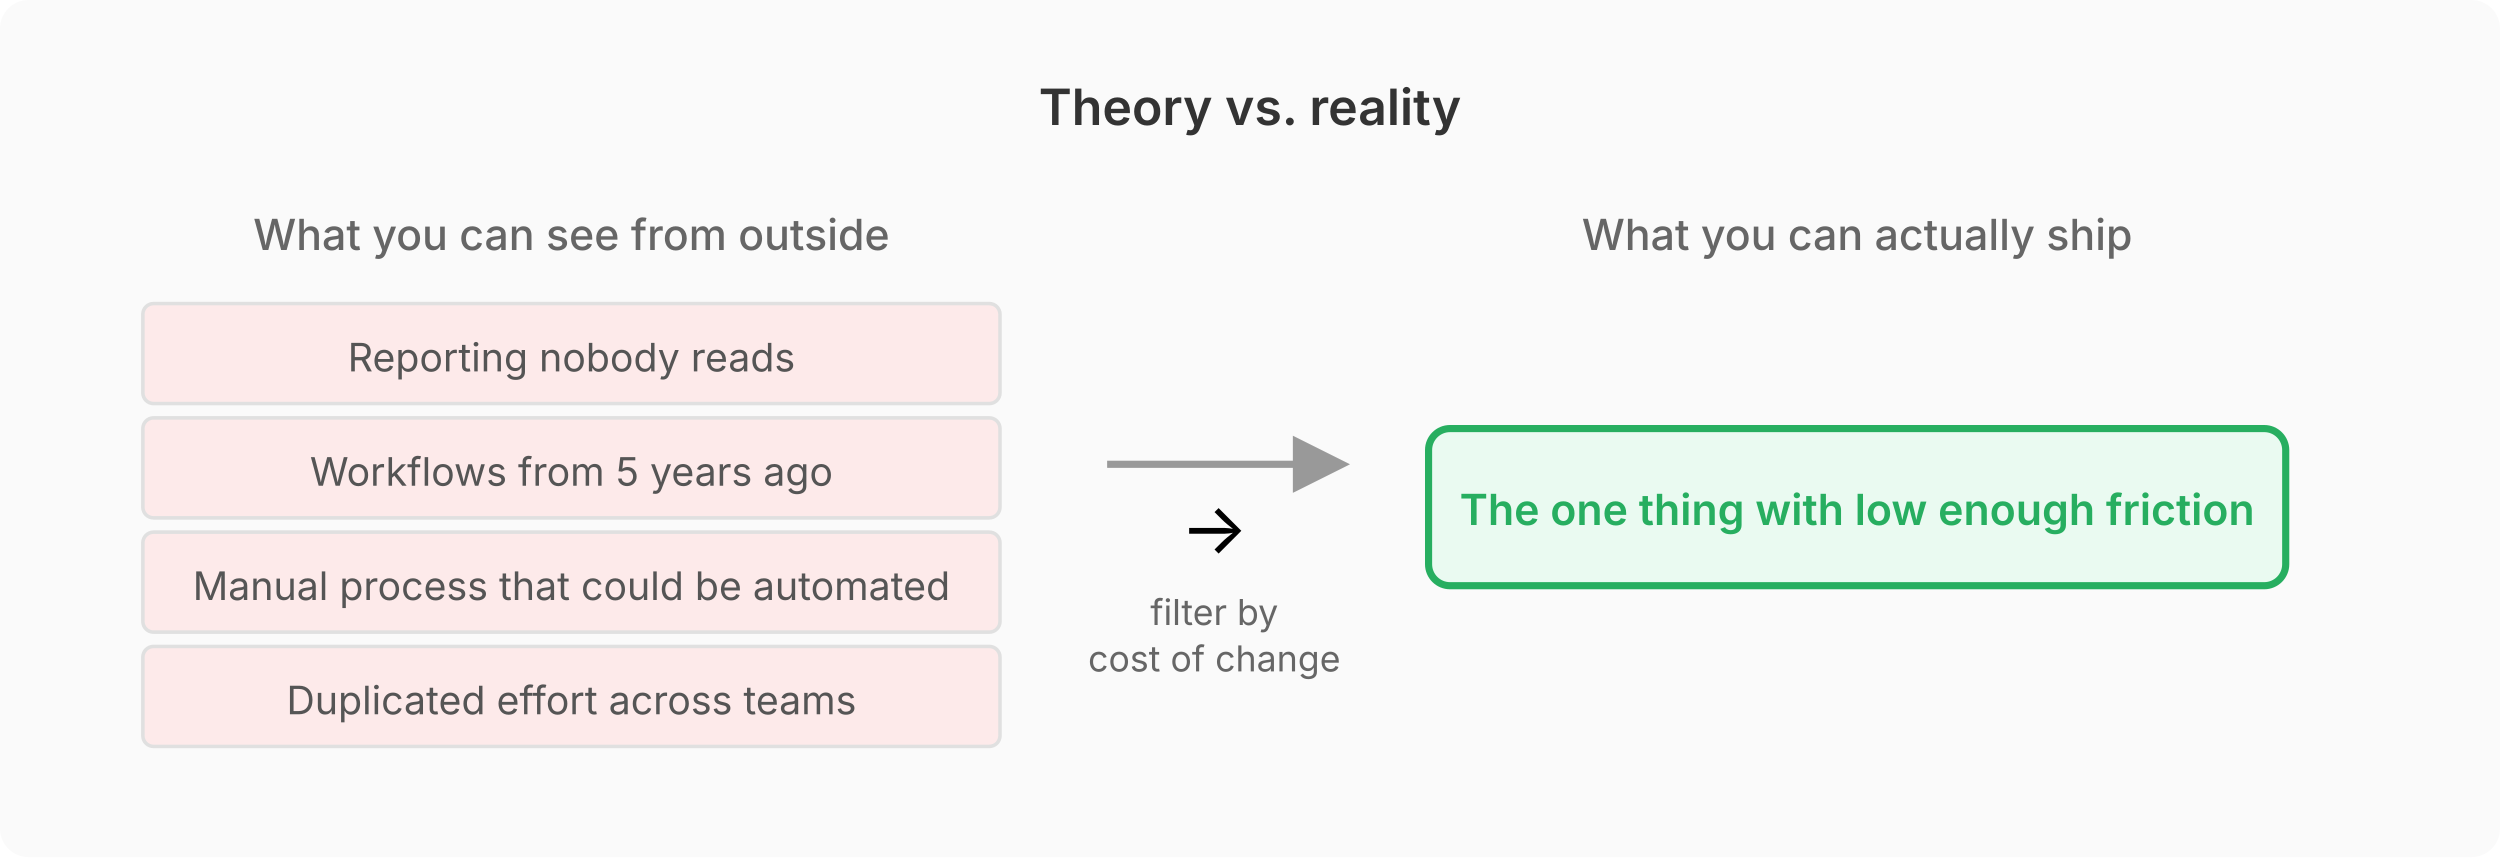
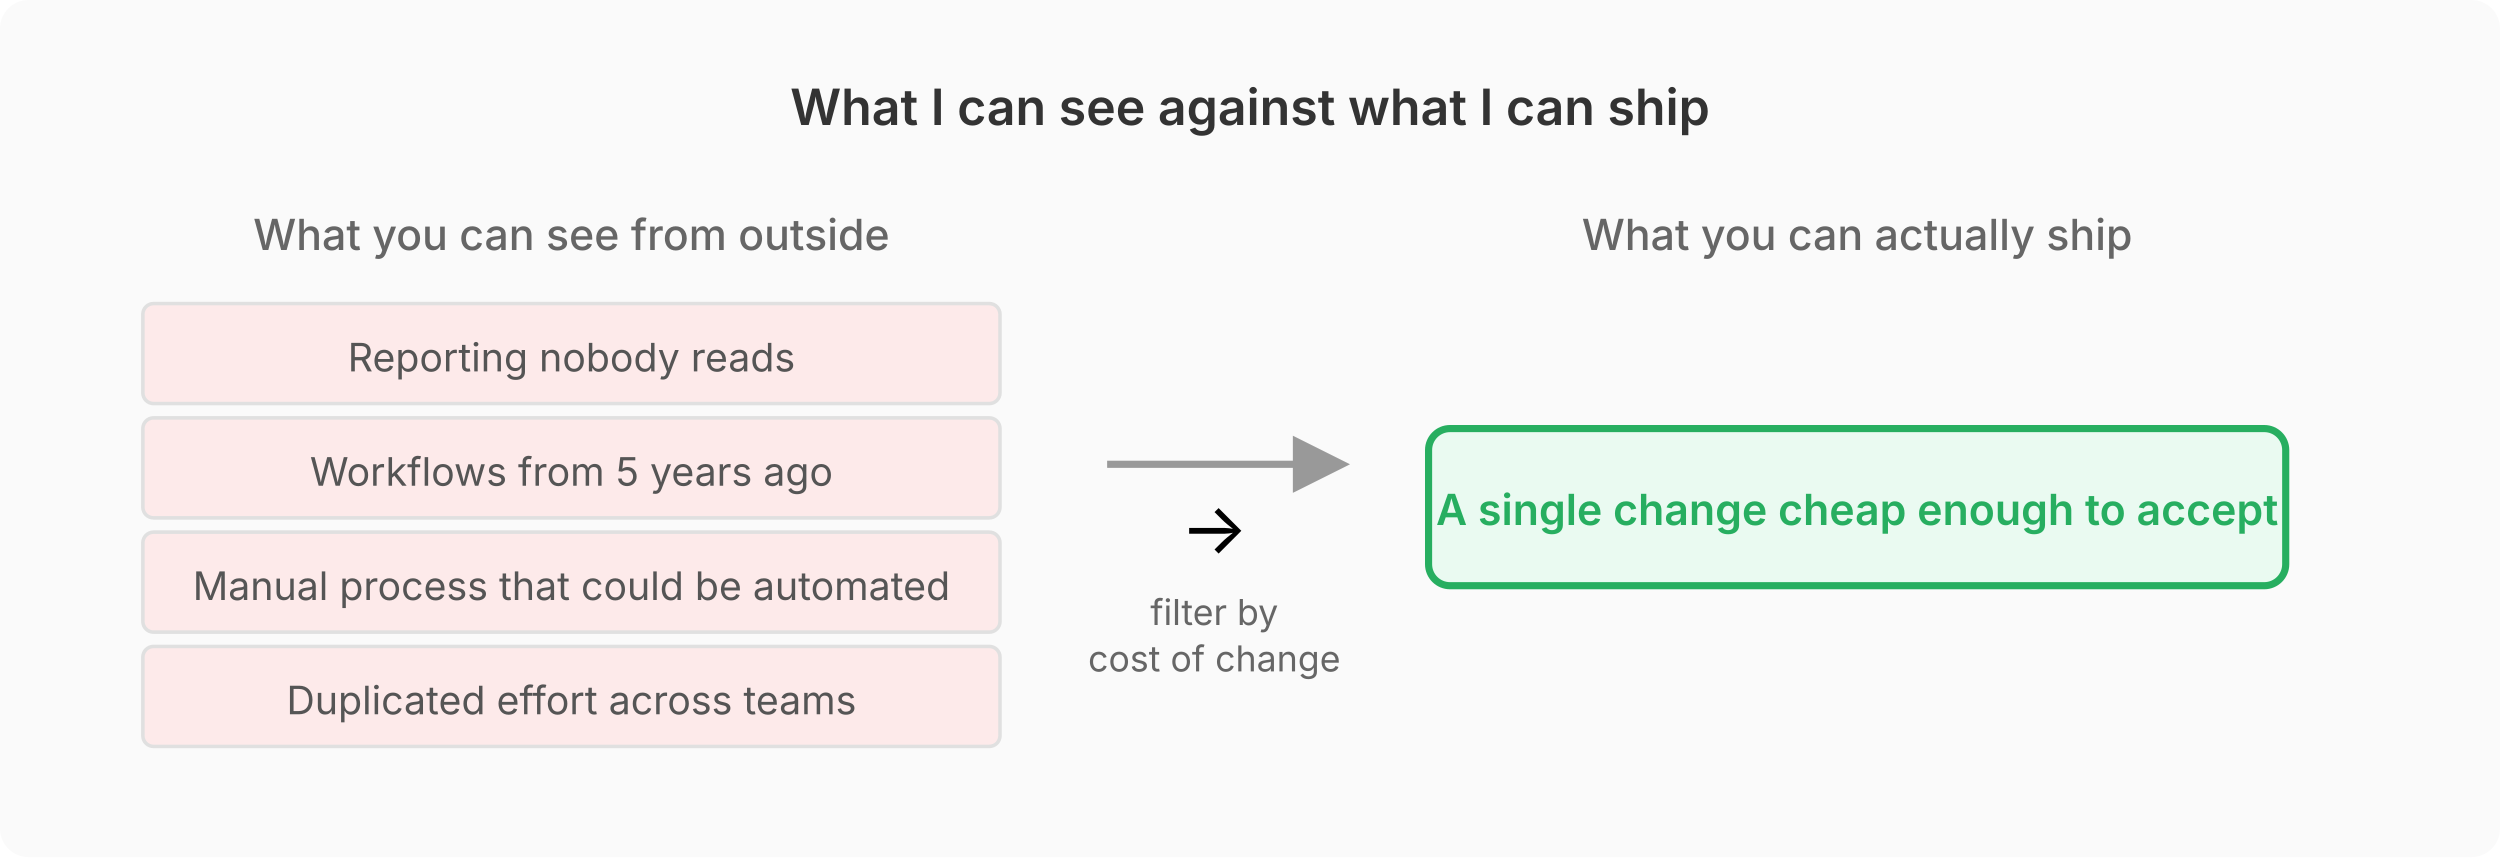
<svg xmlns="http://www.w3.org/2000/svg" viewBox="0 0 700 240" font-family="system-ui, -apple-system, sans-serif">
  <rect width="700" height="240" fill="#fafafa" rx="8" />
-   <text x="350" y="35" text-anchor="middle" font-size="14" font-weight="600" fill="#333">Theory vs. reality</text>
+   <text x="350" y="35" text-anchor="middle" font-size="14" font-weight="600" fill="#333">What I can see against what I can ship</text>
  <text x="160" y="70" text-anchor="middle" font-size="12" font-weight="500" fill="#666">What you can see from outside</text>
  <rect x="40" y="85" width="240" height="28" fill="#fdeaea" stroke="#e0e0e0" rx="3" />
  <text x="160" y="104" text-anchor="middle" font-size="11" fill="#555">Reporting nobody reads</text>
  <rect x="40" y="117" width="240" height="28" fill="#fdeaea" stroke="#e0e0e0" rx="3" />
  <text x="160" y="136" text-anchor="middle" font-size="11" fill="#555">Workflows from 5 years ago</text>
  <rect x="40" y="149" width="240" height="28" fill="#fdeaea" stroke="#e0e0e0" rx="3" />
  <text x="160" y="168" text-anchor="middle" font-size="11" fill="#555">Manual process that could be automated</text>
  <rect x="40" y="181" width="240" height="28" fill="#fdeaea" stroke="#e0e0e0" rx="3" />
  <text x="160" y="200" text-anchor="middle" font-size="11" fill="#555">Duplicated effort across teams</text>
  <path d="M 310 130 L 370 130" stroke="#999" stroke-width="2" marker-end="url(#a3)" />
  <text x="340" y="155" text-anchor="middle" font-size="20">→</text>
  <text x="340" y="175" text-anchor="middle" font-size="10" fill="#666">filter by</text>
  <text x="340" y="188" text-anchor="middle" font-size="10" fill="#666">cost of change</text>
  <text x="520" y="70" text-anchor="middle" font-size="12" font-weight="500" fill="#666">What you can actually ship</text>
  <rect x="400" y="120" width="240" height="44" fill="#eafaf1" stroke="#27ae60" rx="6" stroke-width="2" />
-   <text x="520" y="147" text-anchor="middle" font-size="12" font-weight="600" fill="#27ae60">The one thing with low enough friction</text>
+   <text x="520" y="147" text-anchor="middle" font-size="12" font-weight="600" fill="#27ae60">A single change cheap enough to accept</text>
  <defs>
    <marker id="a3" markerWidth="8" markerHeight="8" refX="4" refY="4" orient="auto">
      <path d="M0,0 L8,4 L0,8 Z" fill="#999" />
    </marker>
  </defs>
</svg>
